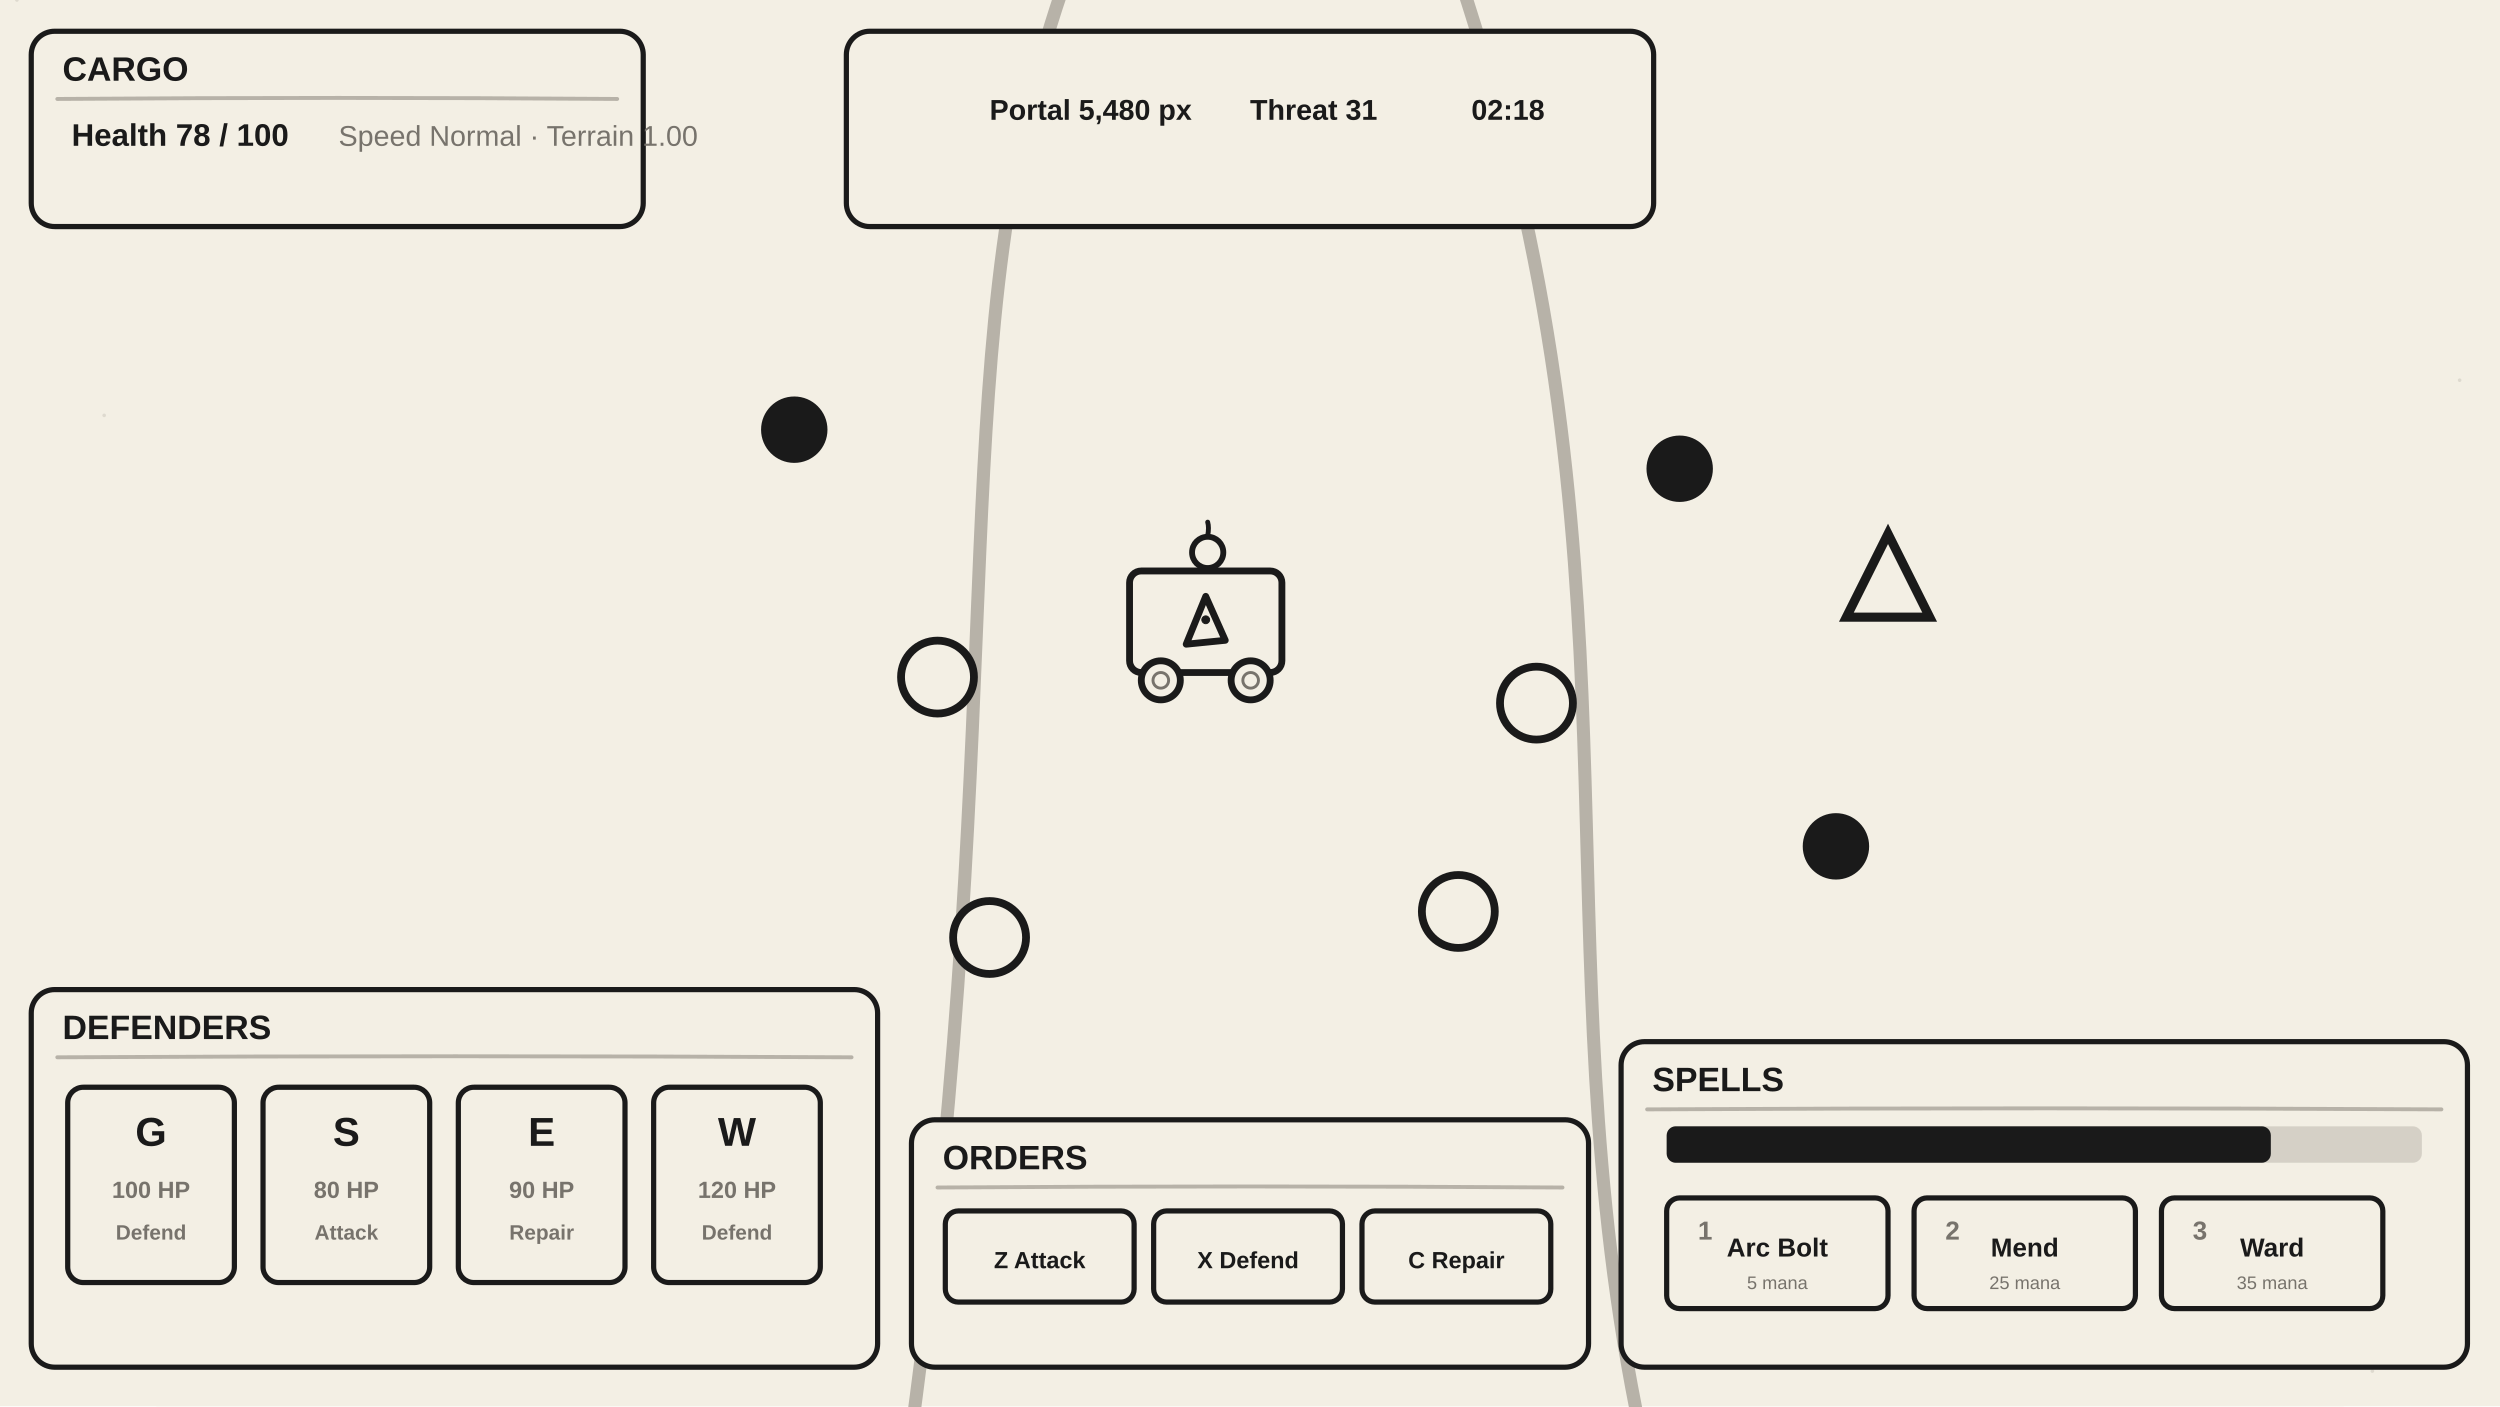
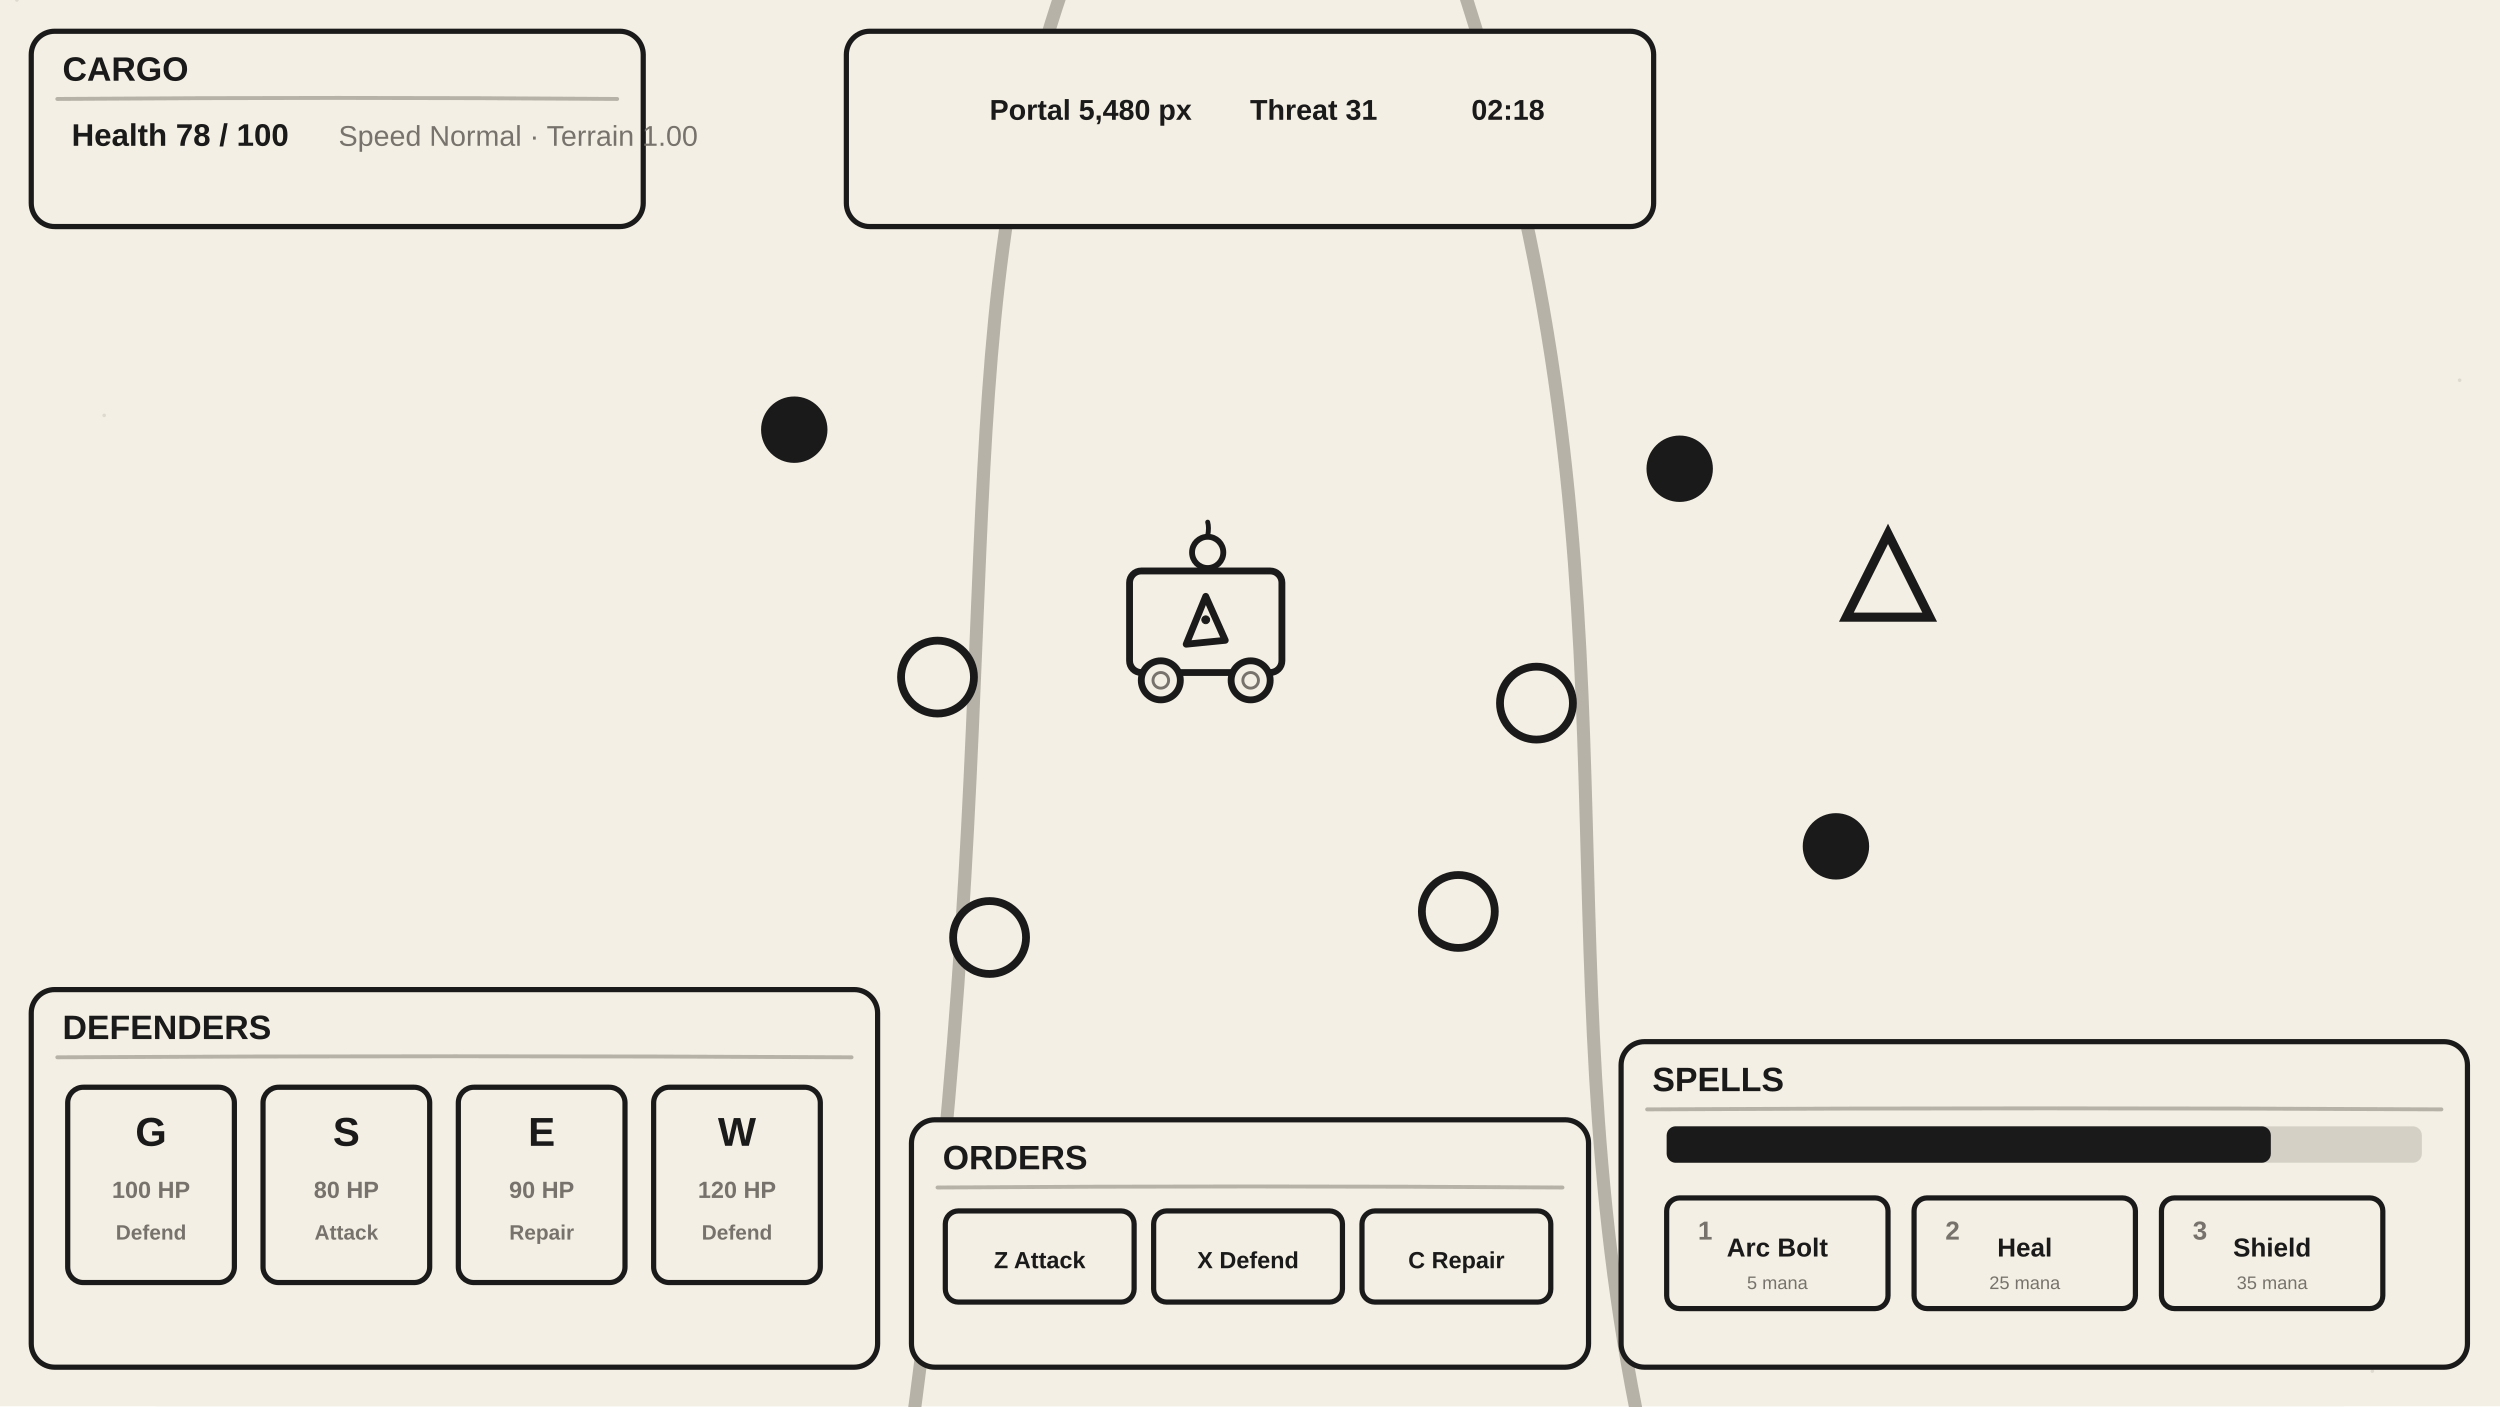
<svg xmlns="http://www.w3.org/2000/svg" width="1920" height="1080" viewBox="0 0 1920 1080">
  <defs />
  <rect width="1920" height="1080" fill="#F3EFE4" />
  <circle cx="13" cy="0" r="1.4" fill="#B7B2A8" opacity="0.35" />
  <circle cx="80" cy="319" r="1.4" fill="#B7B2A8" opacity="0.35" />
  <circle cx="147" cy="638" r="1.4" fill="#B7B2A8" opacity="0.35" />
  <circle cx="214" cy="957" r="1.4" fill="#B7B2A8" opacity="0.35" />
  <circle cx="281" cy="196" r="1.4" fill="#B7B2A8" opacity="0.35" />
  <circle cx="348" cy="515" r="1.4" fill="#B7B2A8" opacity="0.35" />
  <circle cx="415" cy="834" r="1.4" fill="#B7B2A8" opacity="0.35" />
  <circle cx="482" cy="73" r="1.4" fill="#B7B2A8" opacity="0.35" />
  <circle cx="549" cy="392" r="1.4" fill="#B7B2A8" opacity="0.35" />
  <circle cx="616" cy="711" r="1.4" fill="#B7B2A8" opacity="0.35" />
  <circle cx="683" cy="1030" r="1.4" fill="#B7B2A8" opacity="0.35" />
  <circle cx="750" cy="269" r="1.4" fill="#B7B2A8" opacity="0.35" />
  <circle cx="817" cy="588" r="1.4" fill="#B7B2A8" opacity="0.35" />
  <circle cx="884" cy="907" r="1.4" fill="#B7B2A8" opacity="0.35" />
  <circle cx="951" cy="146" r="1.4" fill="#B7B2A8" opacity="0.35" />
  <circle cx="1018" cy="465" r="1.4" fill="#B7B2A8" opacity="0.35" />
  <circle cx="1085" cy="784" r="1.4" fill="#B7B2A8" opacity="0.35" />
  <circle cx="1152" cy="23" r="1.4" fill="#B7B2A8" opacity="0.35" />
  <circle cx="1219" cy="342" r="1.4" fill="#B7B2A8" opacity="0.35" />
  <circle cx="1286" cy="661" r="1.4" fill="#B7B2A8" opacity="0.35" />
  <circle cx="1353" cy="980" r="1.4" fill="#B7B2A8" opacity="0.35" />
  <circle cx="1420" cy="219" r="1.4" fill="#B7B2A8" opacity="0.35" />
  <circle cx="1487" cy="538" r="1.4" fill="#B7B2A8" opacity="0.35" />
  <circle cx="1554" cy="857" r="1.4" fill="#B7B2A8" opacity="0.35" />
  <circle cx="1621" cy="96" r="1.4" fill="#B7B2A8" opacity="0.35" />
  <circle cx="1688" cy="415" r="1.4" fill="#B7B2A8" opacity="0.35" />
  <circle cx="1755" cy="734" r="1.4" fill="#B7B2A8" opacity="0.35" />
  <circle cx="1822" cy="1053" r="1.4" fill="#B7B2A8" opacity="0.35" />
  <circle cx="1889" cy="292" r="1.4" fill="#B7B2A8" opacity="0.35" />
  <rect x="120" y="0" width="1680" height="1080" fill="#F3EFE4" />
  <path d="M 820 -20 C 720 260 780 510 700 1100 L 1260 1100 C 1180 720 1270 430 1120 -20 Z" fill="none" stroke="#B7B2A8" stroke-width="10" />
  <g transform="translate(830,380) scale(0.75)">
    <defs />
    <rect x="50" y="78" width="156" height="104" rx="12" fill="#F3EFE4" stroke="#1A1A1A" stroke-width="7" />
    <rect x="51.5" y="77.0" width="156" height="104" rx="13" fill="none" stroke="#1A1A1A" stroke-width="2" opacity="0.55" />
    <circle cx="82" cy="190" r="20" fill="#F3EFE4" stroke="#1A1A1A" stroke-width="7" opacity="1" />
    <circle cx="174" cy="190" r="20" fill="#F3EFE4" stroke="#1A1A1A" stroke-width="7" opacity="1" />
    <circle cx="82" cy="190" r="8" fill="none" stroke="#77736C" stroke-width="3" opacity="1" />
    <circle cx="174" cy="190" r="8" fill="none" stroke="#77736C" stroke-width="3" opacity="1" />
    <circle cx="130" cy="59" r="16" fill="#F3EFE4" stroke="#1A1A1A" stroke-width="6" opacity="1" />
    <path d="M 130 42 Q 131.6 33.4 130 28" fill="none" stroke="#1A1A1A" stroke-width="5" stroke-linecap="round" stroke-linejoin="round" opacity="1.0" />
    <path d="M 128 104 L 108 153 L 148 149 Z" fill="none" stroke="#1A1A1A" stroke-width="7" stroke-linejoin="round" />
    <circle cx="128" cy="128" r="4" fill="#1A1A1A" stroke="#1A1A1A" stroke-width="1" opacity="1" />
  </g>
  <circle cx="720" cy="520" r="28" fill="#F3EFE4" stroke="#1A1A1A" stroke-width="6" opacity="1" />
  <circle cx="1180" cy="540" r="28" fill="#F3EFE4" stroke="#1A1A1A" stroke-width="6" opacity="1" />
  <circle cx="760" cy="720" r="28" fill="#F3EFE4" stroke="#1A1A1A" stroke-width="6" opacity="1" />
  <circle cx="1120" cy="700" r="28" fill="#F3EFE4" stroke="#1A1A1A" stroke-width="6" opacity="1" />
  <circle cx="610" cy="330" r="24" fill="#1A1A1A" stroke="#1A1A1A" stroke-width="3" opacity="1" />
  <circle cx="1290" cy="360" r="24" fill="#1A1A1A" stroke="#1A1A1A" stroke-width="3" opacity="1" />
  <circle cx="1410" cy="650" r="24" fill="#1A1A1A" stroke="#1A1A1A" stroke-width="3" opacity="1" />
  <path d="M 1450 410 L 1418 474 L 1482 474 Z" fill="none" stroke="#1A1A1A" stroke-width="7" />
  <rect x="24" y="24" width="470" height="150" rx="18" fill="#F3EFE4" stroke="#1A1A1A" stroke-width="4" />
  <text x="48" y="62" font-family="Arial, sans-serif" font-size="26" font-weight="600" text-anchor="start" fill="#1A1A1A">CARGO</text>
  <path d="M 44 76 Q 260.6 74.4 474 76" fill="none" stroke="#B7B2A8" stroke-width="3" stroke-linecap="round" stroke-linejoin="round" opacity="1.0" />
  <text x="55" y="112" font-family="Arial, sans-serif" font-size="24" font-weight="600" text-anchor="start" fill="#1A1A1A">Health 78 / 100</text>
  <text x="260" y="112" font-family="Arial, sans-serif" font-size="22" font-weight="400" text-anchor="start" fill="#77736C">Speed Normal · Terrain 1.00</text>
  <rect x="650" y="24" width="620" height="150" rx="18" fill="#F3EFE4" stroke="#1A1A1A" stroke-width="4" />
  <text x="760" y="92" font-family="Arial, sans-serif" font-size="22" font-weight="600" text-anchor="start" fill="#1A1A1A">Portal 5,480 px</text>
  <text x="960" y="92" font-family="Arial, sans-serif" font-size="22" font-weight="600" text-anchor="start" fill="#1A1A1A">Threat 31</text>
  <text x="1130" y="92" font-family="Arial, sans-serif" font-size="22" font-weight="600" text-anchor="start" fill="#1A1A1A">02:18</text>
  <rect x="24" y="760" width="650" height="290" rx="18" fill="#F3EFE4" stroke="#1A1A1A" stroke-width="4" />
  <text x="48" y="798" font-family="Arial, sans-serif" font-size="26" font-weight="600" text-anchor="start" fill="#1A1A1A">DEFENDERS</text>
  <path d="M 44 812 Q 350.6 810.4 654 812" fill="none" stroke="#B7B2A8" stroke-width="3" stroke-linecap="round" stroke-linejoin="round" opacity="1.0" />
  <rect x="52" y="835" width="128" height="150" rx="12" fill="#F3EFE4" stroke="#1A1A1A" stroke-width="4" />
  <text x="116" y="880" font-family="Arial, sans-serif" font-size="31" font-weight="600" text-anchor="middle" fill="#1A1A1A">G</text>
  <text x="116" y="920" font-family="Arial, sans-serif" font-size="18" font-weight="600" text-anchor="middle" fill="#77736C">100 HP</text>
  <text x="116" y="952" font-family="Arial, sans-serif" font-size="16" font-weight="600" text-anchor="middle" fill="#77736C">Defend</text>
  <rect x="202" y="835" width="128" height="150" rx="12" fill="#F3EFE4" stroke="#1A1A1A" stroke-width="4" />
  <text x="266" y="880" font-family="Arial, sans-serif" font-size="31" font-weight="600" text-anchor="middle" fill="#1A1A1A">S</text>
  <text x="266" y="920" font-family="Arial, sans-serif" font-size="18" font-weight="600" text-anchor="middle" fill="#77736C">80 HP</text>
  <text x="266" y="952" font-family="Arial, sans-serif" font-size="16" font-weight="600" text-anchor="middle" fill="#77736C">Attack</text>
  <rect x="352" y="835" width="128" height="150" rx="12" fill="#F3EFE4" stroke="#1A1A1A" stroke-width="4" />
  <text x="416" y="880" font-family="Arial, sans-serif" font-size="31" font-weight="600" text-anchor="middle" fill="#1A1A1A">E</text>
  <text x="416" y="920" font-family="Arial, sans-serif" font-size="18" font-weight="600" text-anchor="middle" fill="#77736C">90 HP</text>
  <text x="416" y="952" font-family="Arial, sans-serif" font-size="16" font-weight="600" text-anchor="middle" fill="#77736C">Repair</text>
  <rect x="502" y="835" width="128" height="150" rx="12" fill="#F3EFE4" stroke="#1A1A1A" stroke-width="4" />
  <text x="566" y="880" font-family="Arial, sans-serif" font-size="31" font-weight="600" text-anchor="middle" fill="#1A1A1A">W</text>
  <text x="566" y="920" font-family="Arial, sans-serif" font-size="18" font-weight="600" text-anchor="middle" fill="#77736C">120 HP</text>
  <text x="566" y="952" font-family="Arial, sans-serif" font-size="16" font-weight="600" text-anchor="middle" fill="#77736C">Defend</text>
  <rect x="700" y="860" width="520" height="190" rx="18" fill="#F3EFE4" stroke="#1A1A1A" stroke-width="4" />
  <text x="724" y="898" font-family="Arial, sans-serif" font-size="26" font-weight="600" text-anchor="start" fill="#1A1A1A">ORDERS</text>
  <path d="M 720 912 Q 961.6 910.4 1200 912" fill="none" stroke="#B7B2A8" stroke-width="3" stroke-linecap="round" stroke-linejoin="round" opacity="1.0" />
  <rect x="726" y="930" width="145" height="70" rx="10" fill="#F3EFE4" stroke="#1A1A1A" stroke-width="4" />
  <text x="798.5" y="974" font-family="Arial, sans-serif" font-size="18" font-weight="600" text-anchor="middle" fill="#1A1A1A">Z Attack</text>
  <rect x="886" y="930" width="145" height="70" rx="10" fill="#F3EFE4" stroke="#1A1A1A" stroke-width="4" />
  <text x="958.5" y="974" font-family="Arial, sans-serif" font-size="18" font-weight="600" text-anchor="middle" fill="#1A1A1A">X Defend</text>
  <rect x="1046" y="930" width="145" height="70" rx="10" fill="#F3EFE4" stroke="#1A1A1A" stroke-width="4" />
  <text x="1118.5" y="974" font-family="Arial, sans-serif" font-size="18" font-weight="600" text-anchor="middle" fill="#1A1A1A">C Repair</text>
  <rect x="1245" y="800" width="650" height="250" rx="18" fill="#F3EFE4" stroke="#1A1A1A" stroke-width="4" />
  <text x="1269" y="838" font-family="Arial, sans-serif" font-size="26" font-weight="600" text-anchor="start" fill="#1A1A1A">SPELLS</text>
  <path d="M 1265 852 Q 1571.6 850.4 1875 852" fill="none" stroke="#B7B2A8" stroke-width="3" stroke-linecap="round" stroke-linejoin="round" opacity="1.0" />
  <rect x="1280" y="865" width="580" height="28" rx="7" fill="#B7B2A8" opacity="0.5" />
  <rect x="1280" y="865" width="464" height="28" rx="7" fill="#1A1A1A" />
  <rect x="1280" y="920" width="170" height="85" rx="10" fill="#F3EFE4" stroke="#1A1A1A" stroke-width="4" />
  <text x="1304" y="952" font-family="Arial, sans-serif" font-size="20" font-weight="600" text-anchor="start" fill="#77736C">1</text>
  <text x="1365" y="965" font-family="Arial, sans-serif" font-size="20" font-weight="600" text-anchor="middle" fill="#1A1A1A">Arc Bolt</text>
  <text x="1365" y="990" font-family="Arial, sans-serif" font-size="14" font-weight="400" text-anchor="middle" fill="#77736C">5 mana</text>
  <rect x="1470" y="920" width="170" height="85" rx="10" fill="#F3EFE4" stroke="#1A1A1A" stroke-width="4" />
  <text x="1494" y="952" font-family="Arial, sans-serif" font-size="20" font-weight="600" text-anchor="start" fill="#77736C">2</text>
-   <text x="1555" y="965" font-family="Arial, sans-serif" font-size="20" font-weight="600" text-anchor="middle" fill="#1A1A1A">Mend</text>
+   <text x="1555" y="965" font-family="Arial, sans-serif" font-size="20" font-weight="600" text-anchor="middle" fill="#1A1A1A">Heal</text>
  <text x="1555" y="990" font-family="Arial, sans-serif" font-size="14" font-weight="400" text-anchor="middle" fill="#77736C">25 mana</text>
  <rect x="1660" y="920" width="170" height="85" rx="10" fill="#F3EFE4" stroke="#1A1A1A" stroke-width="4" />
  <text x="1684" y="952" font-family="Arial, sans-serif" font-size="20" font-weight="600" text-anchor="start" fill="#77736C">3</text>
-   <text x="1745" y="965" font-family="Arial, sans-serif" font-size="20" font-weight="600" text-anchor="middle" fill="#1A1A1A">Ward</text>
+   <text x="1745" y="965" font-family="Arial, sans-serif" font-size="20" font-weight="600" text-anchor="middle" fill="#1A1A1A">Shield</text>
  <text x="1745" y="990" font-family="Arial, sans-serif" font-size="14" font-weight="400" text-anchor="middle" fill="#77736C">35 mana</text>
</svg>
